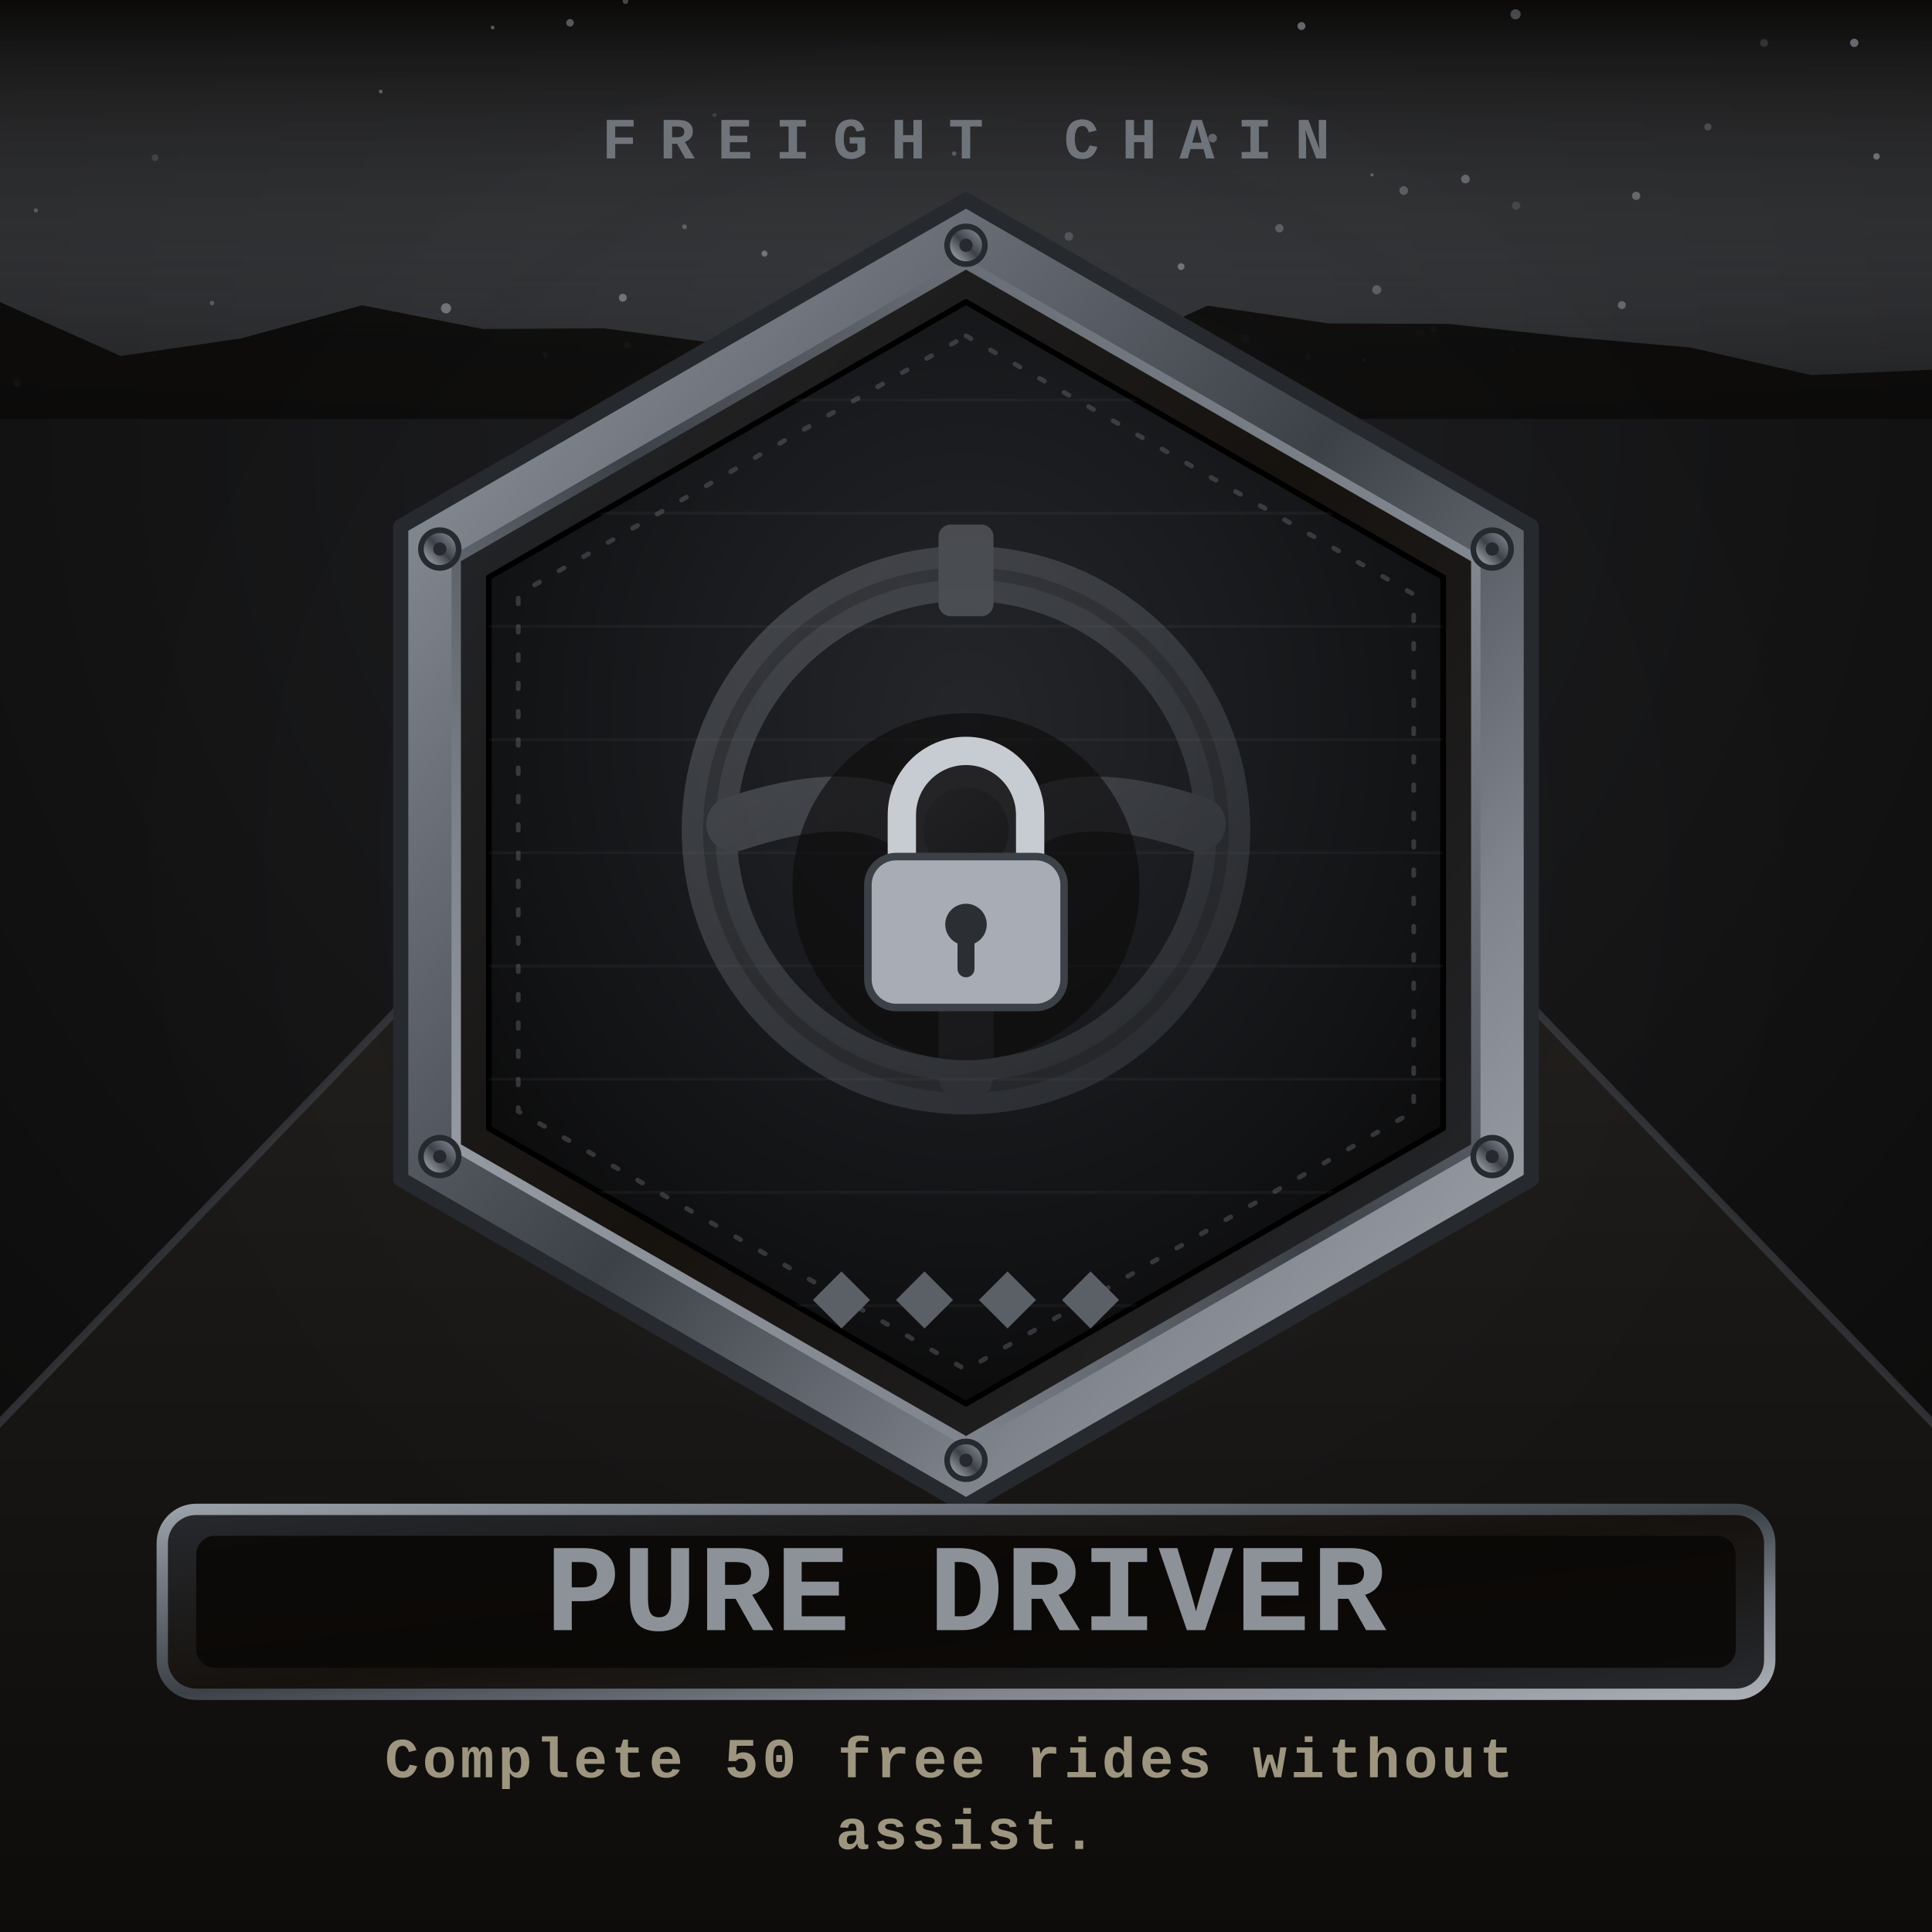
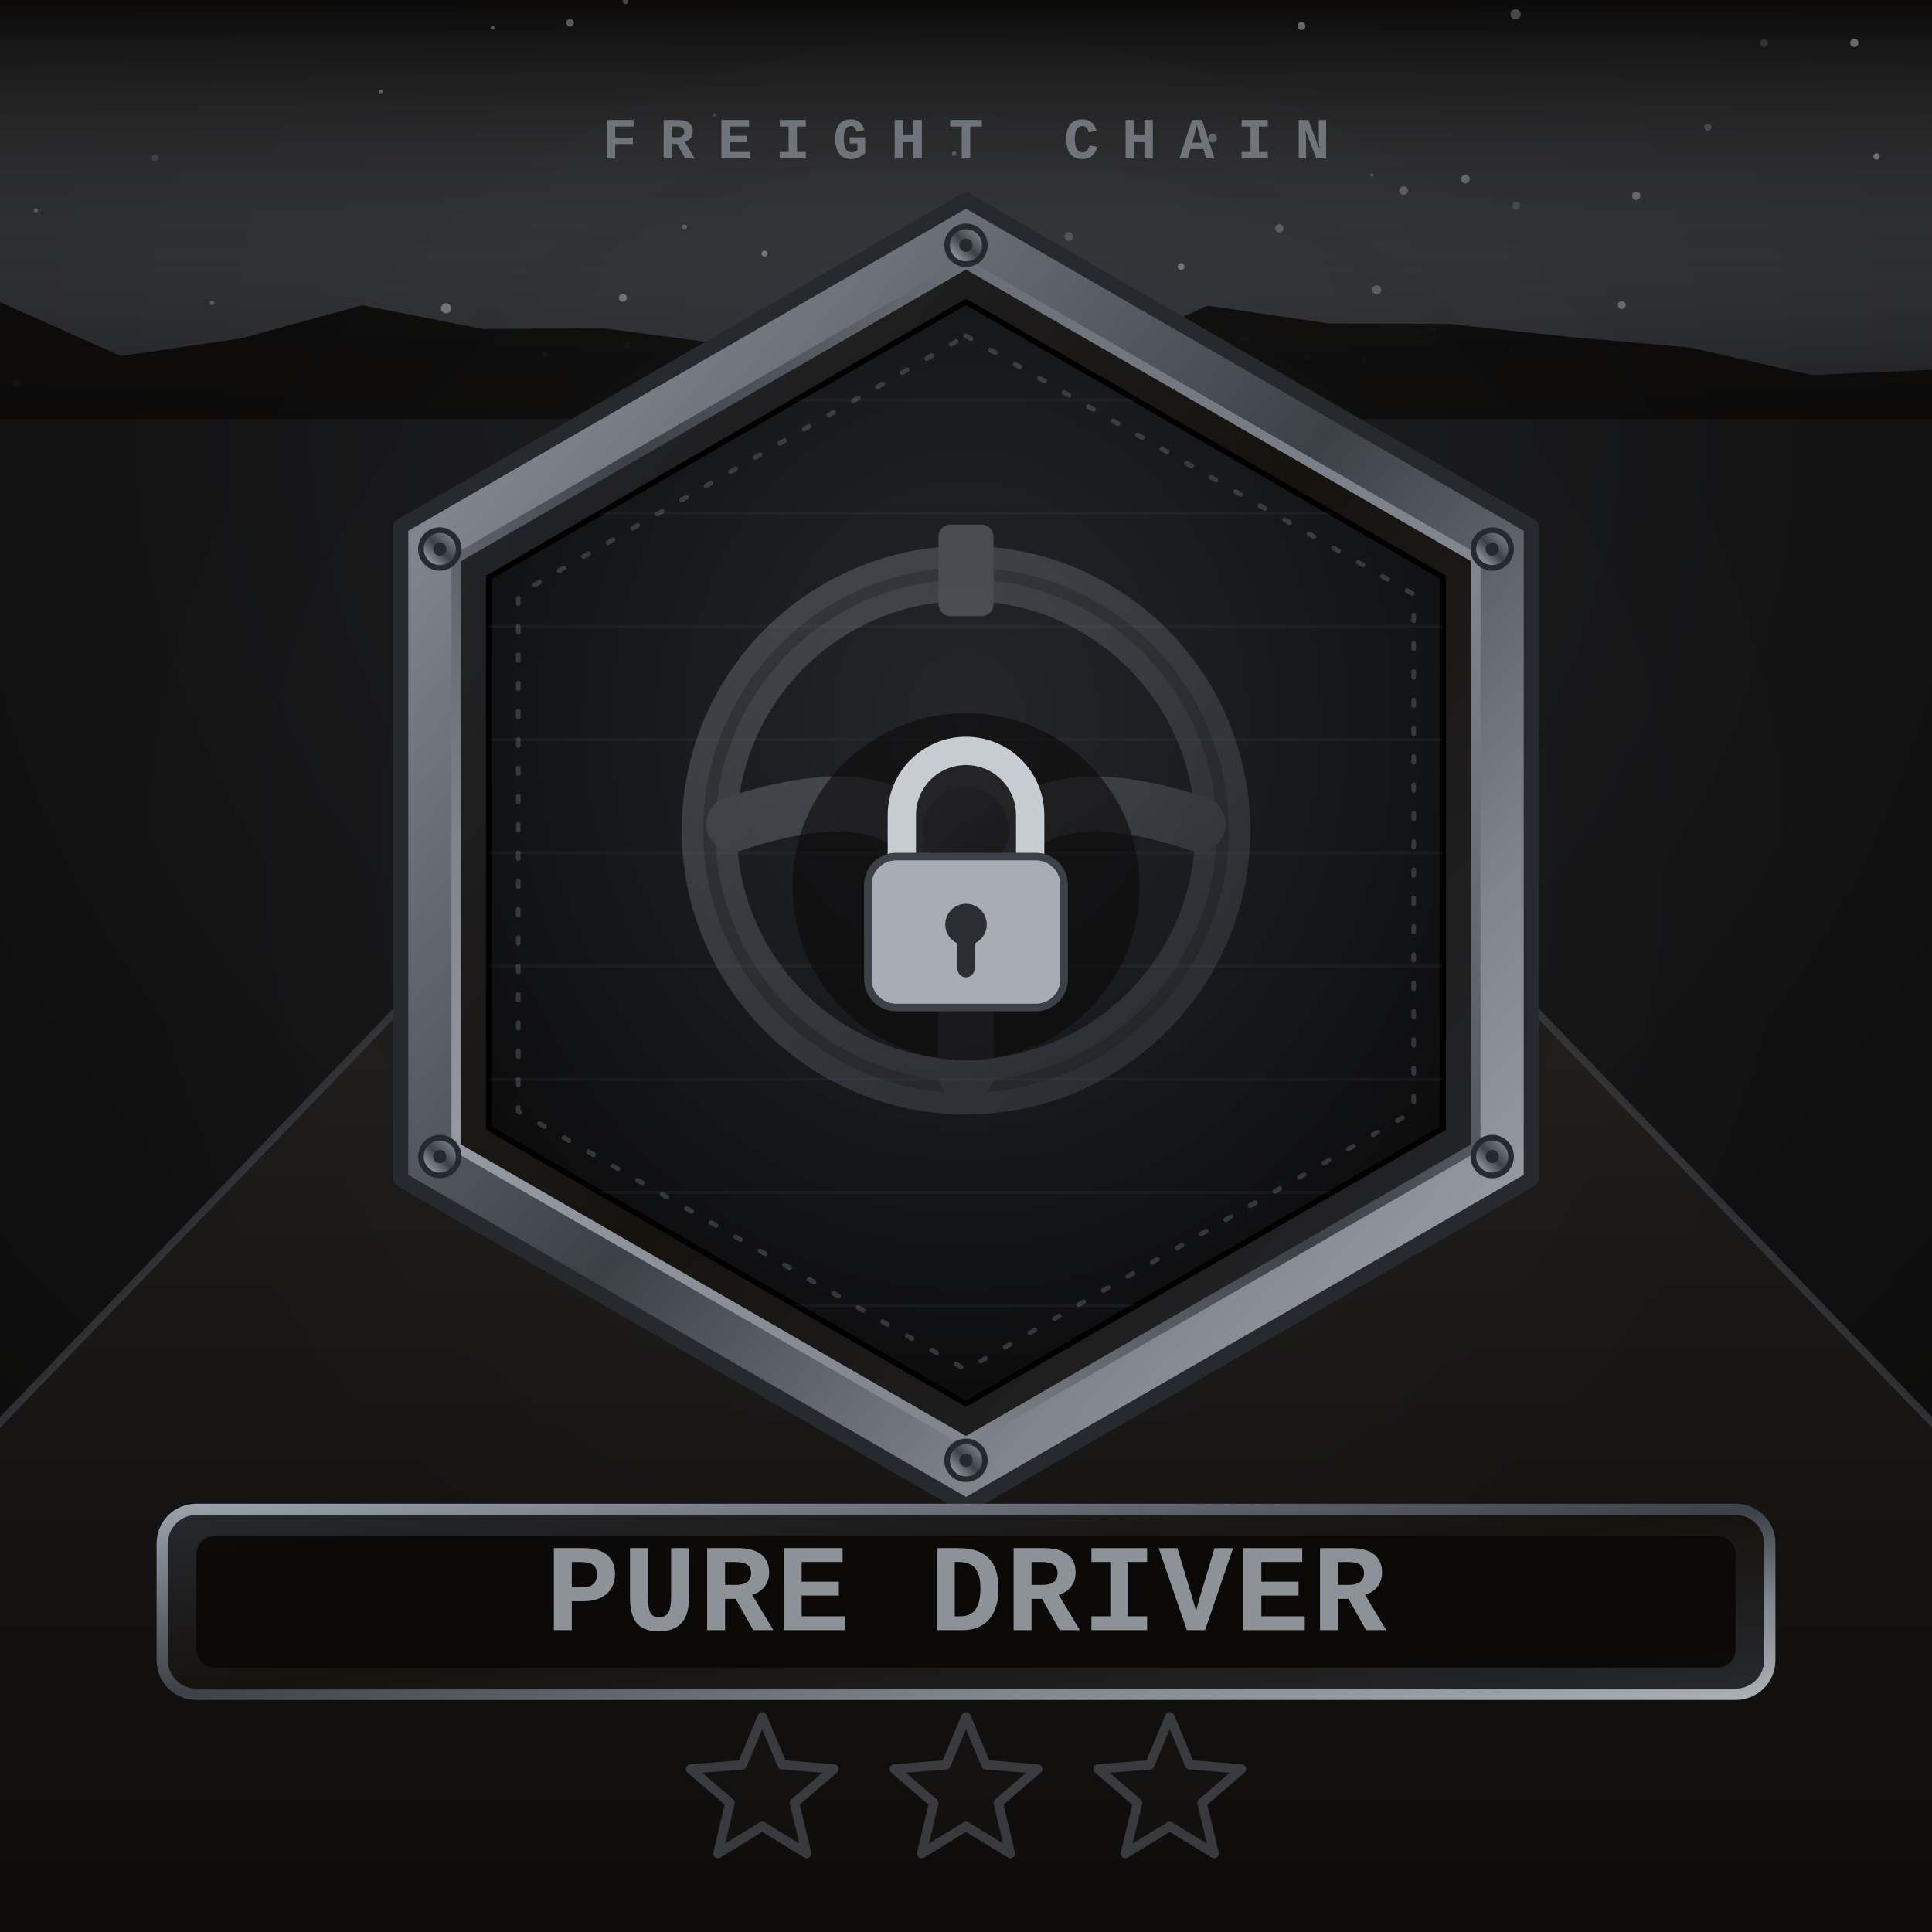
<svg xmlns="http://www.w3.org/2000/svg" width="1024" height="1024" viewBox="0 0 1024 1024" role="img" aria-label="Pure Driver – Freight Chain achievement (locked)">
  <defs>
    <radialGradient id="bg" cx="50%" cy="22%" r="85%">
      <stop offset="0" stop-color="#1c1d20" />
      <stop offset="1" stop-color="#0b0a09" />
    </radialGradient>
    <linearGradient id="sky" x1="0" y1="0" x2="0" y2="1">
      <stop offset="0" stop-color="#0b0a09" />
      <stop offset="1" stop-color="#7b7f86" stop-opacity="0.1" />
    </linearGradient>
    <linearGradient id="road" x1="0" y1="0" x2="0" y2="1">
      <stop offset="0" stop-color="#2a2724" />
      <stop offset="1" stop-color="#0d0c0b" />
    </linearGradient>
    <linearGradient id="rim" x1="0" y1="0" x2="1" y2="1">
      <stop offset="0%" stop-color="#9aa0a8" />
      <stop offset="25%" stop-color="#6a6f77" />
      <stop offset="50%" stop-color="#3c4047" />
      <stop offset="75%" stop-color="#80858d" />
      <stop offset="100%" stop-color="#a9aeb5" />
    </linearGradient>
    <linearGradient id="rimB" x1="1" y1="0" x2="0" y2="1">
      <stop offset="0%" stop-color="#9aa0a8" />
      <stop offset="25%" stop-color="#6a6f77" />
      <stop offset="50%" stop-color="#3c4047" />
      <stop offset="75%" stop-color="#80858d" />
      <stop offset="100%" stop-color="#a9aeb5" />
    </linearGradient>
    <linearGradient id="bevel" x1="0" y1="0" x2="1" y2="1">
      <stop offset="0" stop-color="#26292e" />
      <stop offset=".5" stop-color="#16120e" />
      <stop offset="1" stop-color="#26292e" />
    </linearGradient>
    <radialGradient id="plate" cx="50%" cy="38%" r="75%">
      <stop offset="0" stop-color="#24262a" />
      <stop offset=".65" stop-color="#121315" />
      <stop offset="1" stop-color="#070605" />
    </radialGradient>
    <radialGradient id="halo" cx="50%" cy="50%" r="50%">
      <stop offset="0" stop-color="#7b7f86" stop-opacity="0.06" />
      <stop offset="1" stop-color="#7b7f86" stop-opacity="0" />
    </radialGradient>
    <linearGradient id="ga" x1="0" y1="0" x2="1" y2="1">
      <stop offset="0" stop-color="#8b9099" />
      <stop offset="1" stop-color="#4c5058" />
    </linearGradient>
    <linearGradient id="sheen" x1="0" y1="0" x2="1" y2="1">
      <stop offset="0" stop-color="#fff" stop-opacity="0" />
      <stop offset=".45" stop-color="#fff" stop-opacity="0" />
      <stop offset=".5" stop-color="#fff" stop-opacity="0" />
      <stop offset=".56" stop-color="#fff" stop-opacity="0" />
      <stop offset="1" stop-color="#fff" stop-opacity="0" />
    </linearGradient>
    <filter id="glow" x="-30%" y="-30%" width="160%" height="160%">
      <feGaussianBlur stdDeviation="9" result="b" />
      <feMerge>
        <feMergeNode in="b" />
        <feMergeNode in="SourceGraphic" />
      </feMerge>
    </filter>
  </defs>
  <rect width="1024" height="1024" fill="url(#bg)" />
  <rect width="1024" height="222" fill="url(#sky)" />
  <circle cx="19" cy="111.5" r="1.1" fill="#9aa0a8" opacity="0.4" />
  <circle cx="801.5" cy="185.4" r="0.8" fill="#9aa0a8" opacity="0.4" />
  <circle cx="330.1" cy="157.8" r="2.1" fill="#9aa0a8" opacity="0.6" />
  <circle cx="570.8" cy="158.3" r="2.4" fill="#9aa0a8" opacity="0.4" />
  <circle cx="905.2" cy="67.3" r="1.9" fill="#9aa0a8" opacity="0.3" />
  <circle cx="8.9" cy="203" r="2.1" fill="#9aa0a8" opacity="0.5" />
  <circle cx="459.9" cy="184.2" r="1.7" fill="#9aa0a8" opacity="0.6" />
  <circle cx="302.1" cy="12.1" r="2" fill="#9aa0a8" opacity="0.5" />
  <circle cx="81.5" cy="188.4" r="1" fill="#9aa0a8" opacity="0.3" />
  <circle cx="332.3" cy="182.9" r="1.9" fill="#9aa0a8" opacity="0.6" />
  <circle cx="566.5" cy="125.3" r="2.3" fill="#9aa0a8" opacity="0.3" />
  <circle cx="615.2" cy="184" r="0.9" fill="#9aa0a8" opacity="0.2" />
  <circle cx="678.1" cy="121" r="2.2" fill="#9aa0a8" opacity="0.4" />
  <circle cx="727.2" cy="92.7" r="0.8" fill="#9aa0a8" opacity="0.5" />
  <circle cx="362.8" cy="120.2" r="1.3" fill="#9aa0a8" opacity="0.4" />
  <circle cx="112.4" cy="160.6" r="1.2" fill="#9aa0a8" opacity="0.4" />
  <circle cx="723.1" cy="190.7" r="0.9" fill="#9aa0a8" opacity="0.5" />
  <circle cx="201.8" cy="48.5" r="1" fill="#9aa0a8" opacity="0.5" />
  <circle cx="659.8" cy="179.4" r="2.4" fill="#9aa0a8" opacity="0.4" />
  <circle cx="261.1" cy="14.6" r="1" fill="#9aa0a8" opacity="0.5" />
  <circle cx="288.9" cy="187.9" r="1.5" fill="#9aa0a8" opacity="0.5" />
  <circle cx="331.5" cy="0.6" r="1.5" fill="#9aa0a8" opacity="0.4" />
  <circle cx="626" cy="141.3" r="1.8" fill="#9aa0a8" opacity="0.6" />
  <circle cx="744" cy="101" r="2.3" fill="#9aa0a8" opacity="0.4" />
  <circle cx="867.2" cy="103.8" r="2.2" fill="#9aa0a8" opacity="0.5" />
  <circle cx="803.3" cy="7.6" r="2.7" fill="#9aa0a8" opacity="0.4" />
  <circle cx="729.7" cy="153.6" r="2.4" fill="#9aa0a8" opacity="0.4" />
  <circle cx="935" cy="22.8" r="2.1" fill="#9aa0a8" opacity="0.2" />
  <circle cx="776.7" cy="94.9" r="2.3" fill="#9aa0a8" opacity="0.5" />
  <circle cx="236.4" cy="163.4" r="2.7" fill="#9aa0a8" opacity="0.6" />
  <circle cx="378.7" cy="61" r="1.1" fill="#9aa0a8" opacity="0.2" />
  <circle cx="803.6" cy="109" r="2.2" fill="#9aa0a8" opacity="0.2" />
  <circle cx="494.9" cy="114.3" r="1.5" fill="#9aa0a8" opacity="0.4" />
  <circle cx="550.2" cy="186" r="2.4" fill="#9aa0a8" opacity="0.5" />
  <circle cx="505.7" cy="81.4" r="1.2" fill="#9aa0a8" opacity="0.4" />
  <circle cx="759.9" cy="174.4" r="1.8" fill="#9aa0a8" opacity="0.4" />
  <circle cx="543.2" cy="126.4" r="2.5" fill="#9aa0a8" opacity="0.3" />
  <circle cx="82.2" cy="83.6" r="1.8" fill="#9aa0a8" opacity="0.2" />
  <circle cx="859.6" cy="161.7" r="2.1" fill="#9aa0a8" opacity="0.5" />
  <circle cx="982.8" cy="22.7" r="2.2" fill="#9aa0a8" opacity="0.6" />
  <circle cx="994.6" cy="82.9" r="1.7" fill="#9aa0a8" opacity="0.6" />
  <circle cx="642.7" cy="73.2" r="2.3" fill="#9aa0a8" opacity="0.5" />
  <circle cx="752.5" cy="176.6" r="2.2" fill="#9aa0a8" opacity="0.2" />
  <circle cx="693.3" cy="189.2" r="1.7" fill="#9aa0a8" opacity="0.3" />
  <circle cx="689.8" cy="13.8" r="2.1" fill="#9aa0a8" opacity="0.6" />
  <circle cx="405.2" cy="134.4" r="1.6" fill="#9aa0a8" opacity="0.6" />
  <path d="M0 222L0 160.1L64 188.7L128 179.3L192 161.8L256 174.4L320 174L384 182.5L448 173.6L512 179.4L576 191.3L640 162L704 171.4L768 171.7L832 178.6L896 184.2L960 198.8L1024 196L1024 222Z" fill="#0a0908" opacity=".9" />
  <polygon points="512,222 -260,1024 1284,1024" fill="url(#road)" />
  <line x1="512" y1="222" x2="-260" y2="1024" stroke="#3a3d42" stroke-width="4" opacity=".7" />
  <line x1="512" y1="222" x2="1284" y2="1024" stroke="#3a3d42" stroke-width="4" opacity=".7" />
  <polygon points="510.4,222.9 513.6,222.9 514.1,247 509.9,247" fill="#5b5f66" opacity="0.5" />
  <polygon points="508.8,296.6 515.2,296.6 516.4,349.9 507.6,349.9" fill="#5b5f66" opacity="0.5" />
  <polygon points="505.8,428.4 518.2,428.4 519.8,502.4 504.2,502.4" fill="#5b5f66" opacity="0.5" />
  <polygon points="501.9,603.9 522.1,603.9 524.1,695.3 499.9,695.3" fill="#5b5f66" opacity="0.5" />
  <circle cx="512" cy="452" r="470" fill="url(#halo)" />
  <text x="512" y="84" text-anchor="middle" font-family="ui-monospace,'SF Mono',Menlo,Consolas,'Liberation Mono','DejaVu Sans Mono',monospace" font-size="31" font-weight="700" fill="#6f747b" letter-spacing="12">FREIGHT CHAIN</text>
  <polygon points="512,106 811.6,279 811.6,625 512,798 212.4,625 212.4,279" fill="url(#rim)" stroke="#26292e" stroke-width="8" stroke-linejoin="round" />
  <polygon points="512,140 782.2,296 782.2,608 512,764 241.8,608 241.8,296" fill="url(#bevel)" stroke="url(#rimB)" stroke-width="5" stroke-linejoin="round" />
  <polygon points="512,160 764.9,306 764.9,598 512,744 259.1,598 259.1,306" fill="url(#plate)" stroke="#000" stroke-width="3" stroke-linejoin="round" />
  <g stroke="#7b7f86" stroke-width="1.5" opacity="0.08" clip-path="url(#cl)">
    <line x1="212" y1="212" x2="812" y2="212" />
    <line x1="212" y1="272" x2="812" y2="272" />
    <line x1="212" y1="332" x2="812" y2="332" />
    <line x1="212" y1="392" x2="812" y2="392" />
    <line x1="212" y1="452" x2="812" y2="452" />
    <line x1="212" y1="512" x2="812" y2="512" />
    <line x1="212" y1="572" x2="812" y2="572" />
    <line x1="212" y1="632" x2="812" y2="632" />
    <line x1="212" y1="692" x2="812" y2="692" />
  </g>
  <clipPath id="cl">
    <polygon points="512,160 764.9,306 764.9,598 512,744 259.1,598 259.1,306" />
  </clipPath>
  <polygon points="512,178 749.3,315 749.3,589 512,726 274.7,589 274.7,315" fill="none" stroke="#7b7f86" stroke-width="2.5" stroke-dasharray="3 12" stroke-linecap="round" opacity="0.35" />
  <circle cx="512" cy="130" r="10" fill="url(#rimB)" stroke="#26292e" stroke-width="3" />
  <circle cx="512" cy="130" r="3.5" fill="#26292e" />
  <circle cx="790.9" cy="291" r="10" fill="url(#rimB)" stroke="#26292e" stroke-width="3" />
  <circle cx="790.9" cy="291" r="3.5" fill="#26292e" />
  <circle cx="790.9" cy="613" r="10" fill="url(#rimB)" stroke="#26292e" stroke-width="3" />
  <circle cx="790.9" cy="613" r="3.5" fill="#26292e" />
  <circle cx="512" cy="774" r="10" fill="url(#rimB)" stroke="#26292e" stroke-width="3" />
  <circle cx="512" cy="774" r="3.5" fill="#26292e" />
  <circle cx="233.1" cy="613" r="10" fill="url(#rimB)" stroke="#26292e" stroke-width="3" />
  <circle cx="233.1" cy="613" r="3.5" fill="#26292e" />
  <circle cx="233.1" cy="291" r="10" fill="url(#rimB)" stroke="#26292e" stroke-width="3" />
  <circle cx="233.1" cy="291" r="3.5" fill="#26292e" />
  <g transform="translate(512 440) scale(1.62)" opacity=".34">
    <g>
      <circle r="84" fill="none" stroke="url(#ga)" stroke-width="18" />
      <circle r="84" fill="none" stroke="#17181a" stroke-width="4" opacity=".35" />
      <path d="M-76 -2Q-40 -14 -22 -4M76 -2Q40 -14 22 -4M0 24V80" fill="none" stroke="url(#ga)" stroke-width="18" stroke-linecap="round" />
      <circle r="26" fill="#9aa0a8" />
      <circle r="14" fill="url(#ga)" />
      <rect x="-9" y="-100" width="18" height="30" rx="4" fill="#9aa0a8" />
    </g>
  </g>
  <g transform="translate(512 470)">
    <circle r="92" fill="#0b0a09" opacity=".62" />
    <path d="M-34 -14V-38A34 34 0 0 1 34 -38V-14" fill="none" stroke="#c7ccd3" stroke-width="15" stroke-linecap="round" />
    <rect x="-52" y="-16" width="104" height="80" rx="15" fill="#a8adb5" />
    <rect x="-52" y="-16" width="104" height="80" rx="15" fill="none" stroke="#3c4047" stroke-width="4" />
    <circle cy="20" r="11" fill="#2b2e33" />
    <rect x="-4.5" y="26" width="9" height="22" rx="4.5" fill="#2b2e33" />
  </g>
-   <polygon points="446,676 459,689 446,702 433,689" fill="#5b5f66" stroke="#5b5f66" stroke-width="3" opacity="1" />
-   <polygon points="490,676 503,689 490,702 477,689" fill="#5b5f66" stroke="#5b5f66" stroke-width="3" opacity="1" />
-   <polygon points="534,676 547,689 534,702 521,689" fill="#5b5f66" stroke="#5b5f66" stroke-width="3" opacity="1" />
-   <polygon points="578,676 591,689 578,702 565,689" fill="#5b5f66" stroke="#5b5f66" stroke-width="3" opacity="1" />
  <polygon points="512,106 811.6,279 811.6,625 512,798 212.4,625 212.4,279" fill="url(#sheen)" stroke="none" />
  <rect x="86" y="800" width="852" height="98" rx="18" fill="url(#bevel)" stroke="url(#rim)" stroke-width="6" />
  <rect x="104" y="814" width="816" height="70" rx="10" fill="#0a0806" opacity=".9" />
  <text x="512" y="864" text-anchor="middle" font-family="ui-monospace,'SF Mono',Menlo,Consolas,'Liberation Mono','DejaVu Sans Mono',monospace" font-size="66" font-weight="800" fill="#8d9299" letter-spacing="1">PURE DRIVER</text>
-   <text x="512" y="942" text-anchor="middle" font-family="ui-monospace,'SF Mono',Menlo,Consolas,'Liberation Mono','DejaVu Sans Mono',monospace" font-size="30" font-weight="700" fill="#9d957f" letter-spacing="2">
-     <tspan x="512" dy="0">Complete 50 free rides without</tspan>
-     <tspan x="512" dy="38">assist.</tspan>
-   </text>
+   <polygon points="404,910 414.6,935.4 442,937.6 421.1,955.6 427.5,982.4 404,968 380.5,982.4 386.9,955.6 366,937.6 393.4,935.4" fill="#5b5f66" fill-opacity=".08" stroke="#5b5f66" stroke-width="5" stroke-linejoin="round" stroke-dasharray="0" stroke-linecap="round" opacity="0.55" />
+   <polygon points="512,910 522.6,935.4 550,937.6 529.1,955.6 535.5,982.4 512,968 488.5,982.4 494.9,955.6 474,937.6 501.4,935.4" fill="#5b5f66" fill-opacity=".08" stroke="#5b5f66" stroke-width="5" stroke-linejoin="round" stroke-dasharray="0" stroke-linecap="round" opacity="0.55" />
+   <polygon points="620,910 630.6,935.4 658,937.6 637.1,955.6 643.5,982.4 620,968 596.5,982.4 602.9,955.6 582,937.6 609.4,935.4" fill="#5b5f66" fill-opacity=".08" stroke="#5b5f66" stroke-width="5" stroke-linejoin="round" stroke-dasharray="0" stroke-linecap="round" opacity="0.55" />
</svg>
